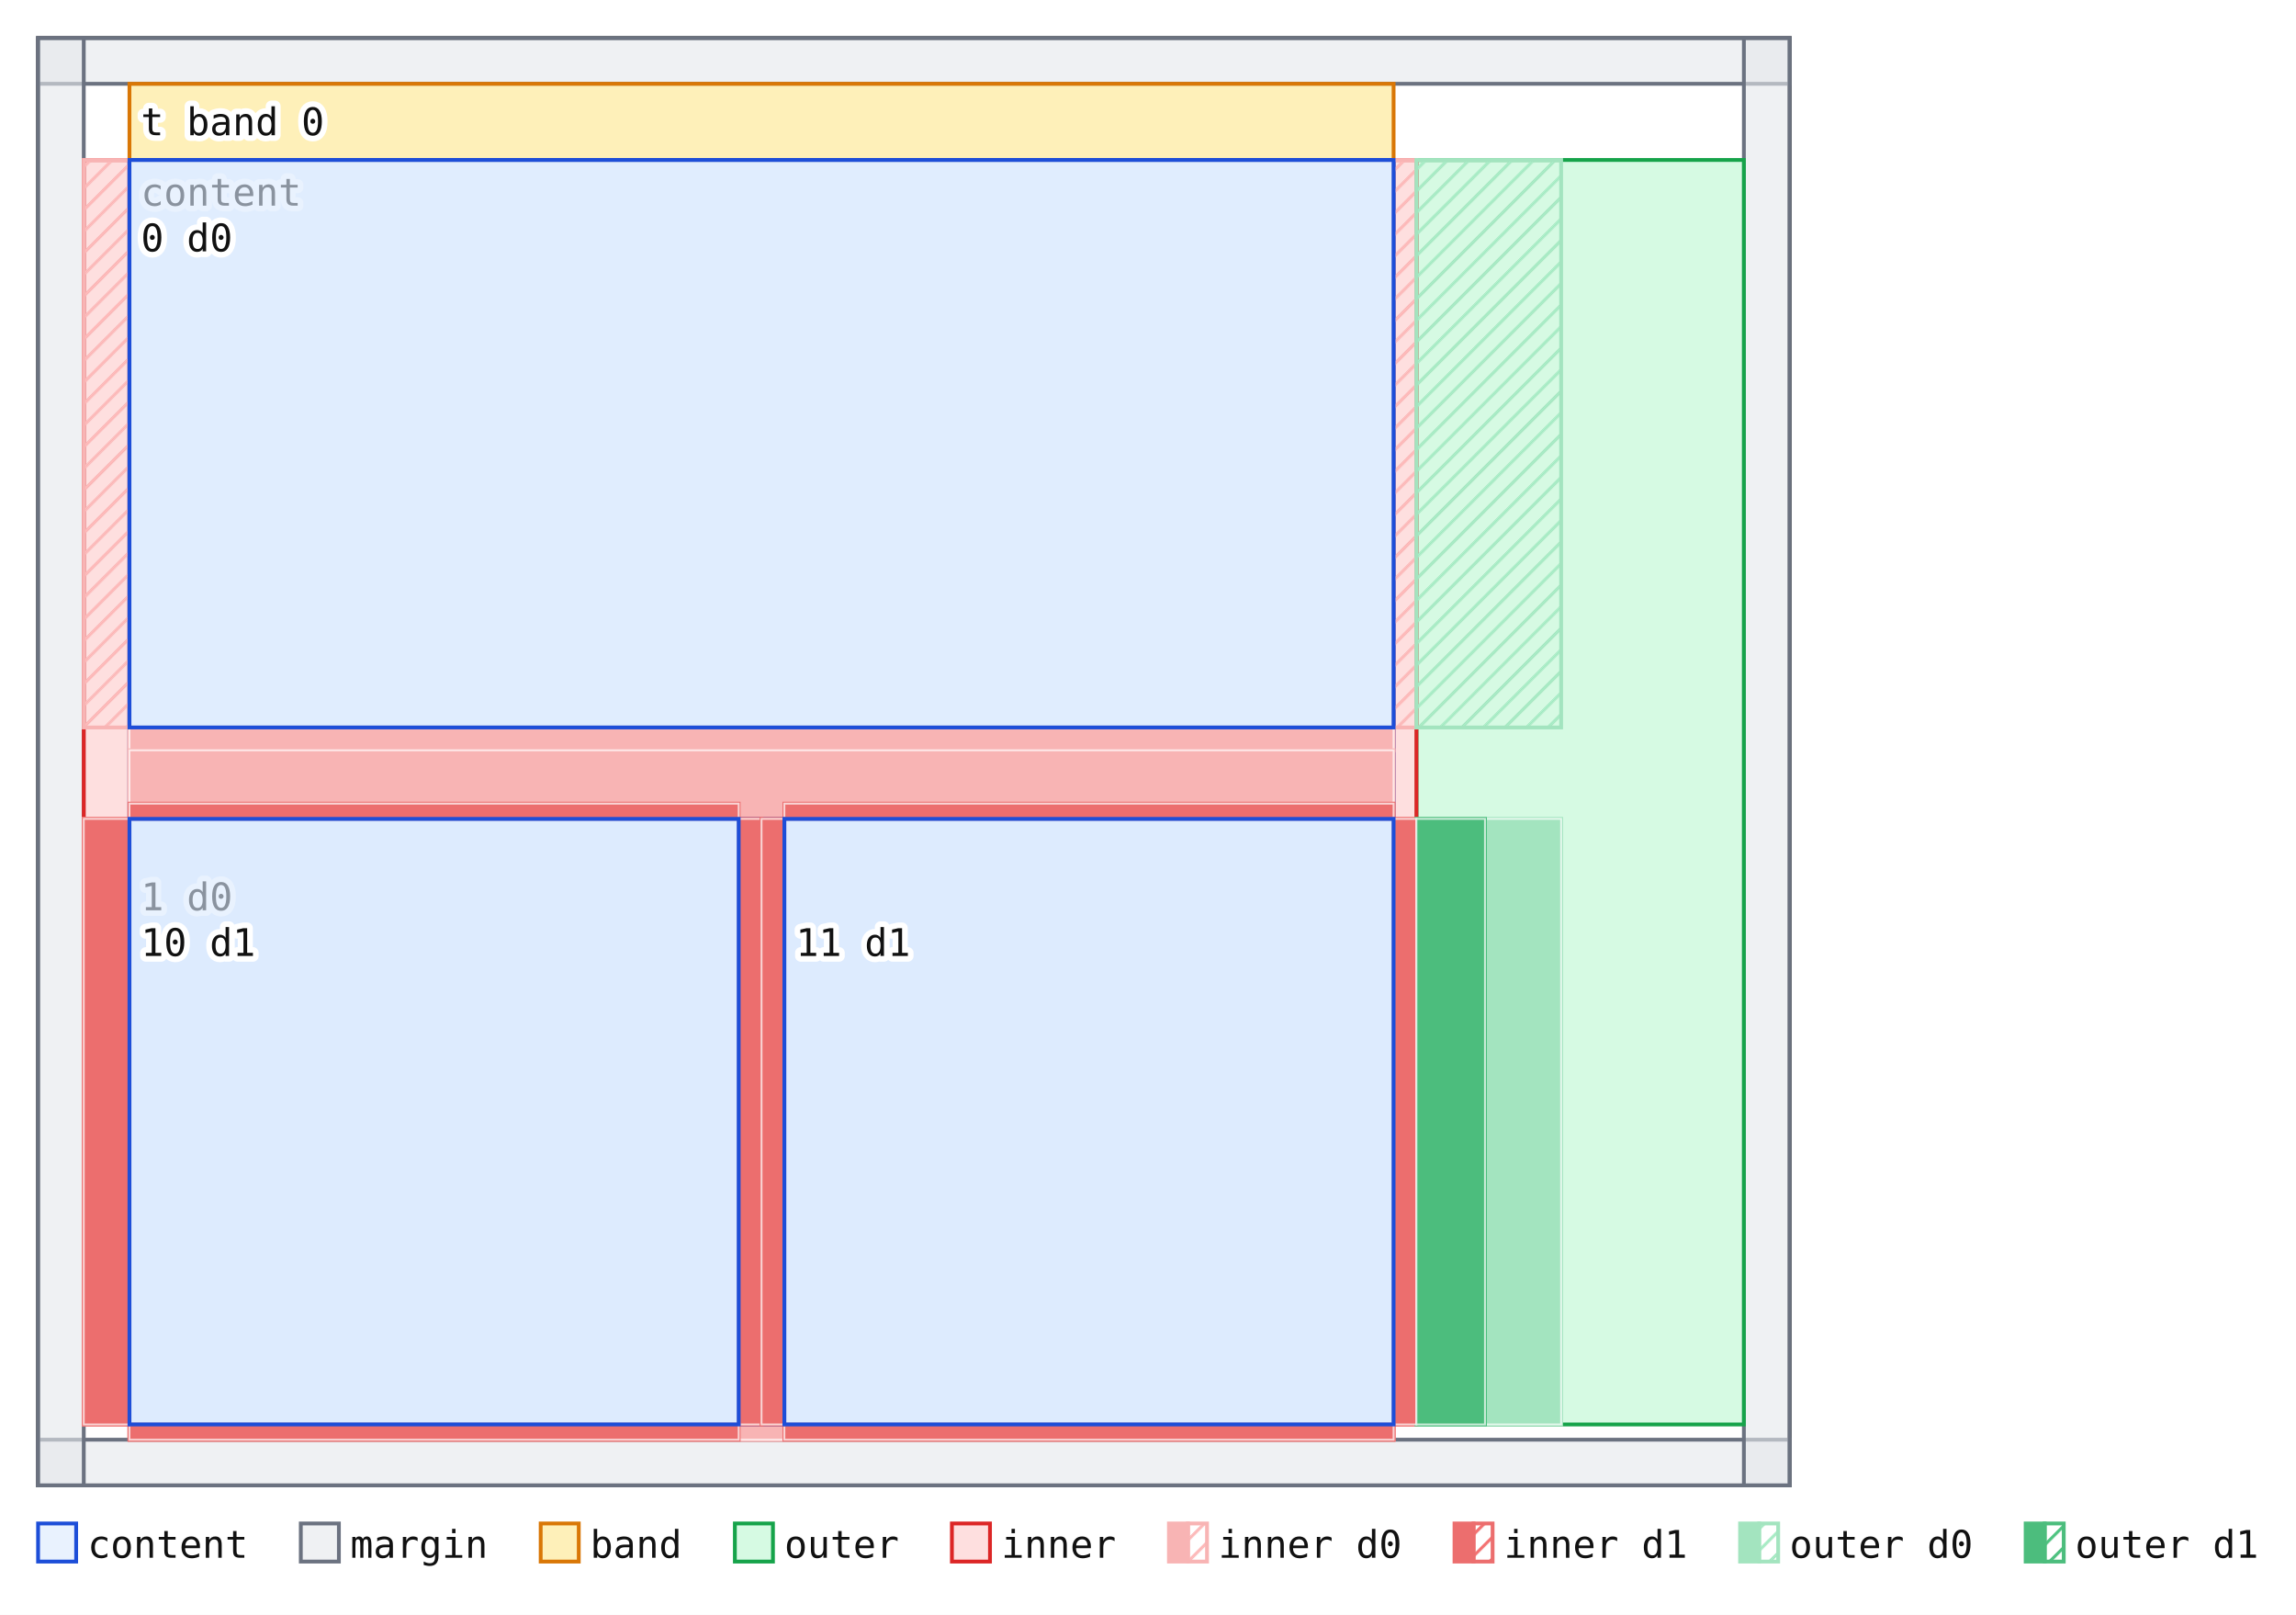
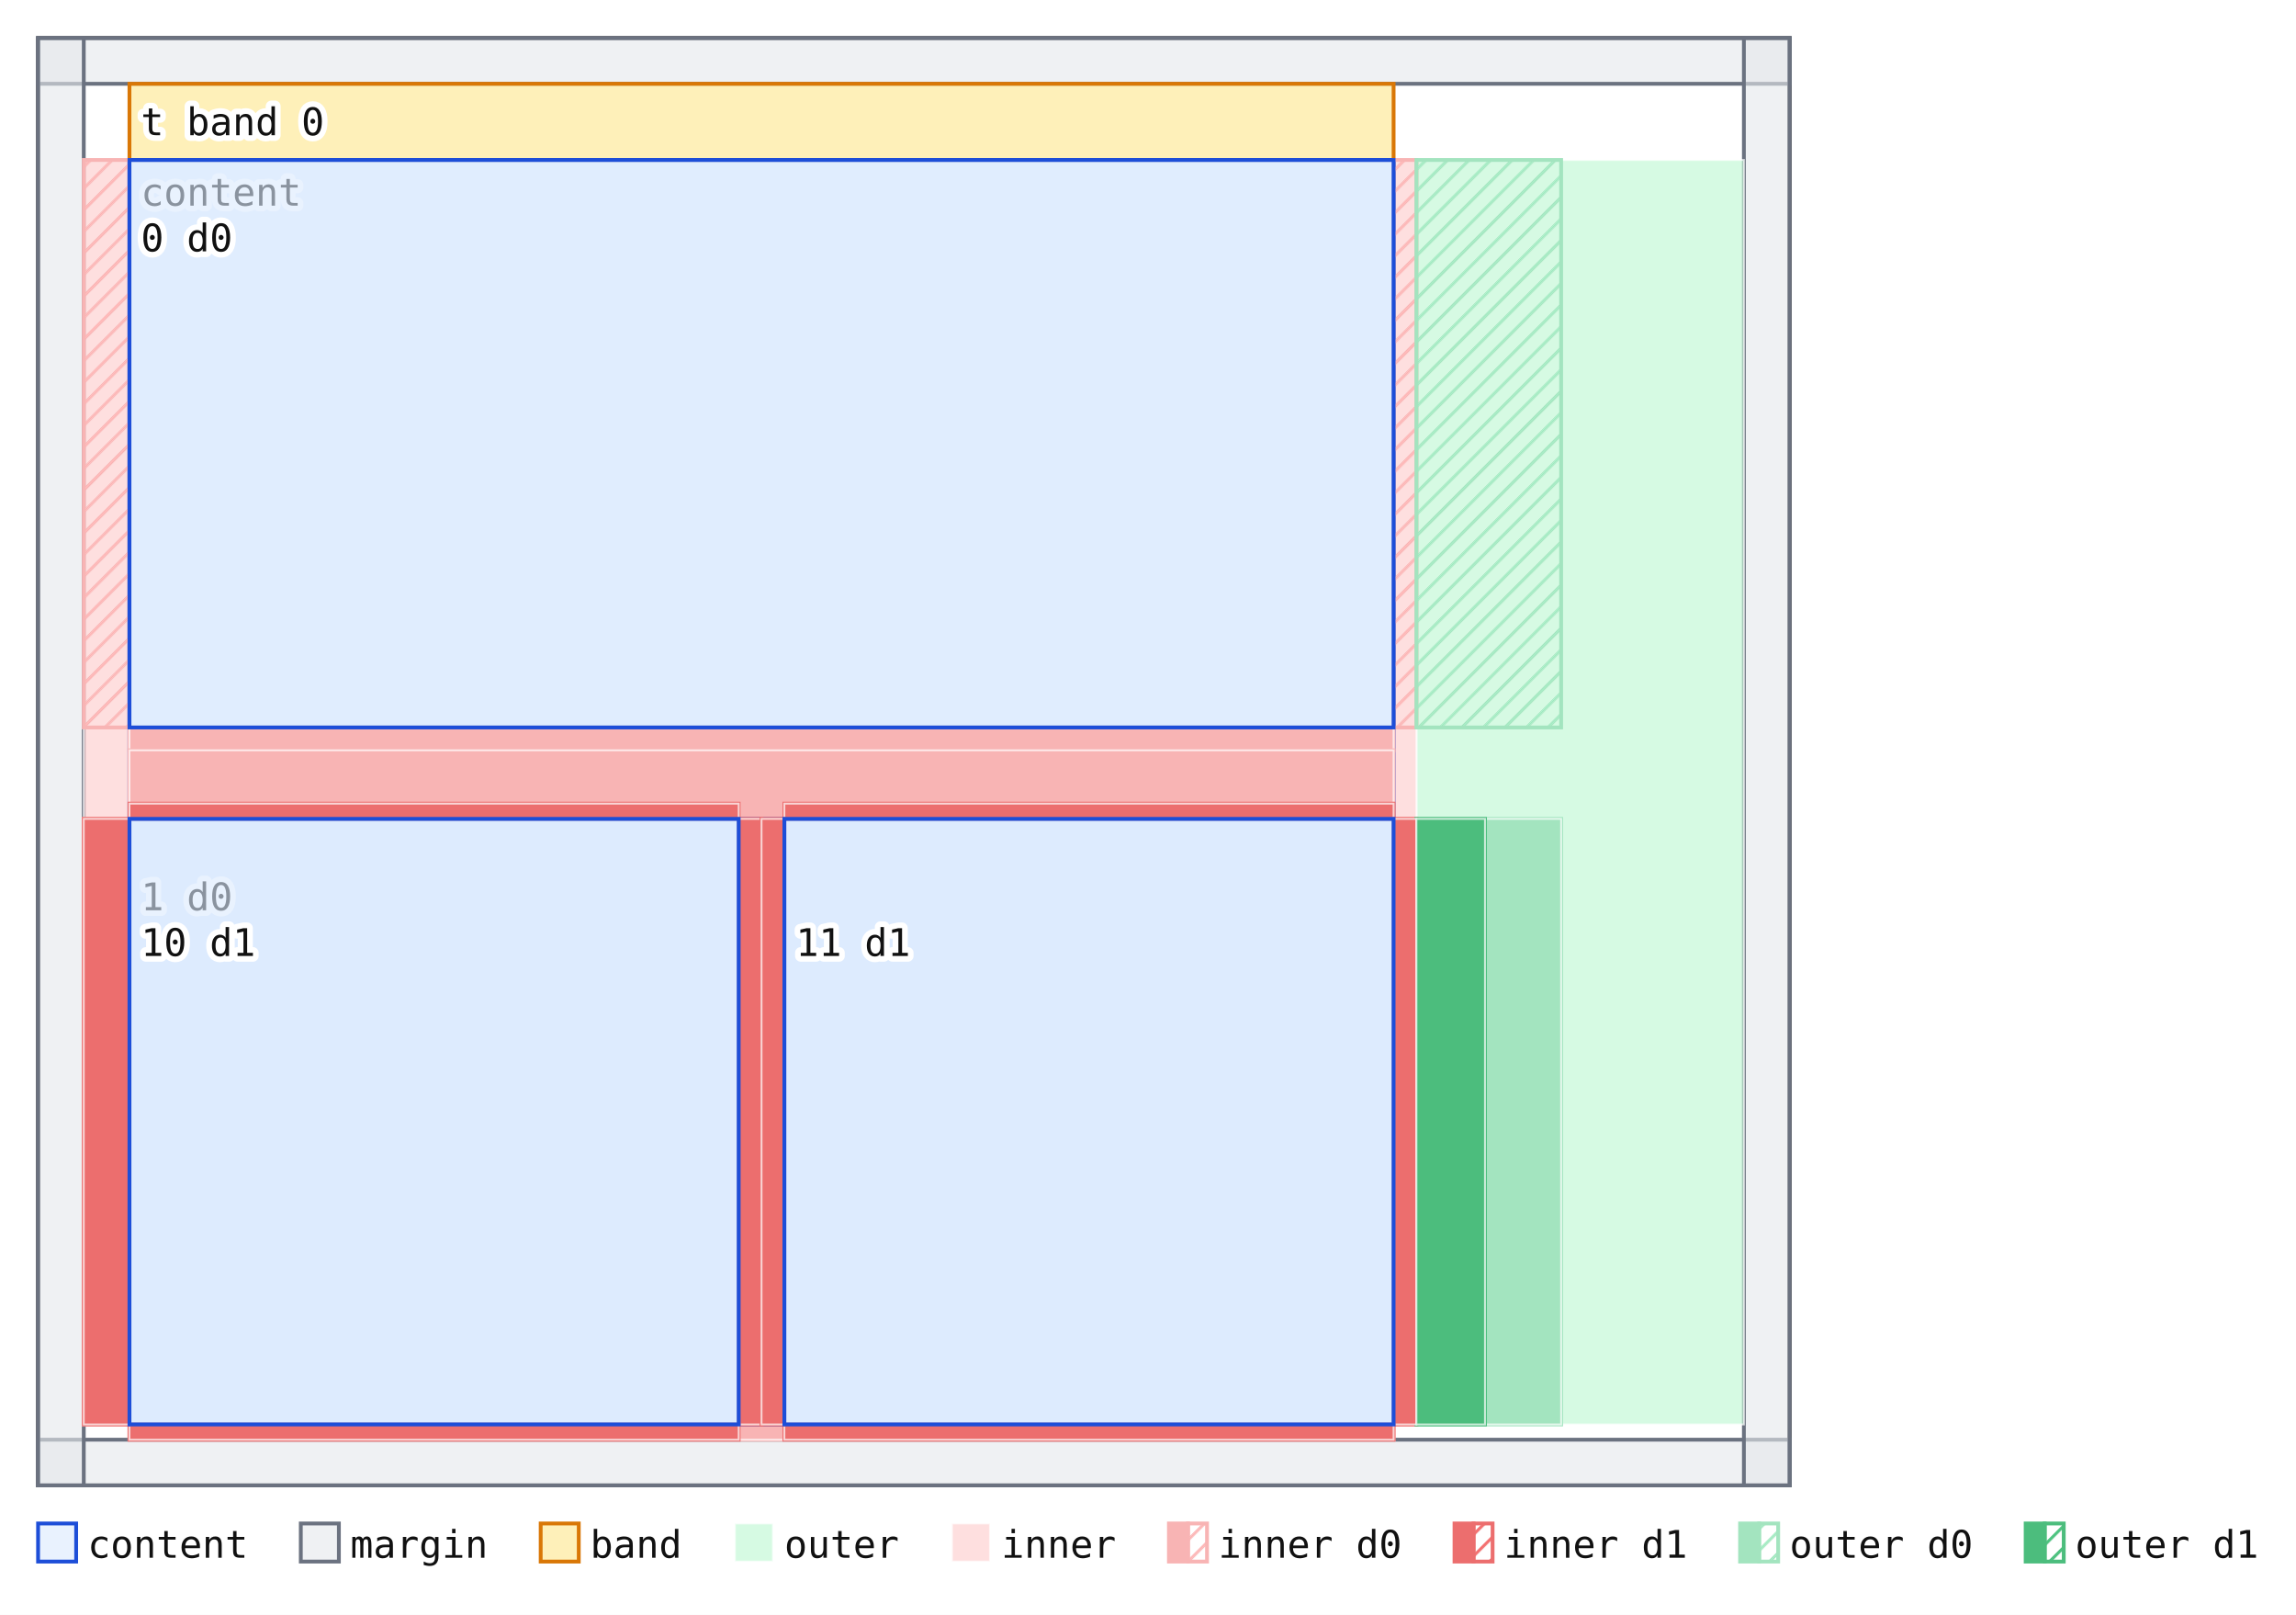
<svg xmlns="http://www.w3.org/2000/svg" viewBox="-10 -10 603 424" font-family="monospace" font-size="10">
  <defs>
    <pattern id="hatch-i0" patternUnits="userSpaceOnUse" width="4" height="4" patternTransform="rotate(45)">
      <line x1="0" y1="0" x2="0" y2="4" stroke="#f8b4b4" stroke-width="1.6" />
    </pattern>
    <pattern id="hatch-i1" patternUnits="userSpaceOnUse" width="4" height="4" patternTransform="rotate(45)">
      <line x1="0" y1="0" x2="0" y2="4" stroke="#ec6e6e" stroke-width="1.6" />
    </pattern>
    <pattern id="hatch-o0" patternUnits="userSpaceOnUse" width="4" height="4" patternTransform="rotate(45)">
      <line x1="0" y1="0" x2="0" y2="4" stroke="#a3e4bf" stroke-width="1.6" />
    </pattern>
    <pattern id="hatch-o1" patternUnits="userSpaceOnUse" width="4" height="4" patternTransform="rotate(45)">
      <line x1="0" y1="0" x2="0" y2="4" stroke="#4cbd7d" stroke-width="1.6" />
    </pattern>
  </defs>
  <rect x="-10" y="-10" width="603" height="424" fill="#ffffff" />
  <rect x="0" y="0" width="460" height="380" fill="none" stroke="#111111" stroke-width="1" />
  <rect x="0" y="0" width="460" height="12" fill="#e5e7eb" fill-opacity="0.6" stroke="#6b7280" />
  <rect x="24" y="12" width="332" height="20" fill="#fde68a" fill-opacity="0.6" stroke="#d97706" />
  <text x="27" y="25.5" fill="#111111" stroke="#ffffff" stroke-width="3" stroke-linejoin="round" paint-order="stroke">t band 0</text>
  <rect x="0" y="368" width="460" height="12" fill="#e5e7eb" fill-opacity="0.6" stroke="#6b7280" />
-   <rect x="24" y="364" width="332" height="4" fill="#fecaca" fill-opacity="0.6" stroke="#dc2626" />
+   <rect x="24" y="364" width="332" height="4" fill="#fecaca" fill-opacity="0.6" stroke="#ffffff" stroke-width="0.5" stroke-opacity="0.7" />
  <rect x="0" y="0" width="12" height="380" fill="#e5e7eb" fill-opacity="0.6" stroke="#6b7280" />
-   <rect x="12" y="32" width="12" height="332" fill="#fecaca" fill-opacity="0.6" stroke="#dc2626" />
+   <rect x="12" y="32" width="12" height="332" fill="#fecaca" fill-opacity="0.6" stroke="#ffffff" stroke-width="0.5" stroke-opacity="0.7" />
  <rect x="448" y="0" width="12" height="380" fill="#e5e7eb" fill-opacity="0.6" stroke="#6b7280" />
-   <rect x="362" y="32" width="86" height="332" fill="#bbf7d0" fill-opacity="0.6" stroke="#16a34a" />
-   <rect x="356" y="32" width="6" height="332" fill="#fecaca" fill-opacity="0.6" stroke="#dc2626" />
+   <rect x="362" y="32" width="86" height="332" fill="#bbf7d0" fill-opacity="0.6" stroke="#ffffff" stroke-width="0.5" stroke-opacity="0.7" />
+   <rect x="356" y="32" width="6" height="332" fill="#fecaca" fill-opacity="0.6" stroke="#ffffff" stroke-width="0.5" stroke-opacity="0.7" />
  <rect x="24" y="32" width="332" height="332" fill="#dbeafe" fill-opacity="0.6" stroke="#1d4ed8" />
  <text x="27" y="44" fill="#111111" stroke="#ffffff" stroke-width="3" stroke-linejoin="round" paint-order="stroke">content</text>
  <rect x="356" y="32" width="6" height="149" fill="url(#hatch-i0)" stroke="#f8b4b4" stroke-width="1" />
  <rect x="362" y="32" width="38" height="149" fill="url(#hatch-o0)" stroke="#a3e4bf" stroke-width="1" />
  <rect x="24" y="181" width="332" height="6" fill="url(#hatch-i0)" stroke="#f8b4b4" stroke-width="1" />
  <rect x="24" y="181" width="332" height="6" fill="#f8b4b4" stroke="#ffffff" stroke-width="0.5" stroke-opacity="0.7" />
  <rect x="12" y="32" width="12" height="149" fill="url(#hatch-i0)" stroke="#f8b4b4" stroke-width="1" />
  <rect x="24" y="32" width="332" height="149" fill="#dbeafe" fill-opacity="0.6" stroke="#1d4ed8" />
  <text x="27" y="56" fill="#111111" stroke="#ffffff" stroke-width="3" stroke-linejoin="round" paint-order="stroke">0 d0</text>
  <rect x="24" y="187" width="332" height="18" fill="url(#hatch-i0)" stroke="#f8b4b4" stroke-width="1" />
  <rect x="24" y="187" width="332" height="18" fill="#f8b4b4" stroke="#ffffff" stroke-width="0.5" stroke-opacity="0.7" />
  <rect x="356" y="205" width="6" height="159" fill="url(#hatch-i0)" stroke="#f8b4b4" stroke-width="1" />
  <rect x="362" y="205" width="38" height="159" fill="url(#hatch-o0)" stroke="#a3e4bf" stroke-width="1" />
  <rect x="356" y="205" width="6" height="159" fill="#f8b4b4" stroke="#ffffff" stroke-width="0.5" stroke-opacity="0.7" />
  <rect x="362" y="205" width="38" height="159" fill="#a3e4bf" stroke="#ffffff" stroke-width="0.5" stroke-opacity="0.7" />
  <rect x="24" y="364" width="332" height="4" fill="url(#hatch-i0)" stroke="#f8b4b4" stroke-width="1" />
  <rect x="24" y="364" width="332" height="4" fill="#f8b4b4" stroke="#ffffff" stroke-width="0.5" stroke-opacity="0.7" />
  <rect x="12" y="205" width="12" height="159" fill="url(#hatch-i0)" stroke="#f8b4b4" stroke-width="1" />
  <rect x="12" y="205" width="12" height="159" fill="#f8b4b4" stroke="#ffffff" stroke-width="0.5" stroke-opacity="0.7" />
  <rect x="24" y="205" width="332" height="159" fill="#dbeafe" fill-opacity="0.6" stroke="#1d4ed8" />
  <text x="27" y="229" fill="#111111" stroke="#ffffff" stroke-width="3" stroke-linejoin="round" paint-order="stroke">1 d0</text>
  <rect x="24" y="201" width="160" height="4" fill="url(#hatch-i1)" stroke="#ec6e6e" stroke-width="1" />
  <rect x="24" y="201" width="160" height="4" fill="#ec6e6e" stroke="#ffffff" stroke-width="0.5" stroke-opacity="0.7" />
  <rect x="184" y="205" width="6" height="159" fill="url(#hatch-i1)" stroke="#ec6e6e" stroke-width="1" />
  <rect x="184" y="205" width="6" height="159" fill="#ec6e6e" stroke="#ffffff" stroke-width="0.5" stroke-opacity="0.7" />
  <rect x="24" y="364" width="160" height="4" fill="url(#hatch-i1)" stroke="#ec6e6e" stroke-width="1" />
  <rect x="24" y="364" width="160" height="4" fill="#ec6e6e" stroke="#ffffff" stroke-width="0.5" stroke-opacity="0.7" />
  <rect x="12" y="205" width="12" height="159" fill="url(#hatch-i1)" stroke="#ec6e6e" stroke-width="1" />
  <rect x="12" y="205" width="12" height="159" fill="#ec6e6e" stroke="#ffffff" stroke-width="0.5" stroke-opacity="0.7" />
  <rect x="24" y="205" width="160" height="159" fill="#dbeafe" fill-opacity="0.6" stroke="#1d4ed8" />
  <text x="27" y="241" fill="#111111" stroke="#ffffff" stroke-width="3" stroke-linejoin="round" paint-order="stroke">10 d1</text>
  <rect x="196" y="201" width="160" height="4" fill="url(#hatch-i1)" stroke="#ec6e6e" stroke-width="1" />
  <rect x="196" y="201" width="160" height="4" fill="#ec6e6e" stroke="#ffffff" stroke-width="0.5" stroke-opacity="0.7" />
  <rect x="356" y="205" width="6" height="159" fill="url(#hatch-i1)" stroke="#ec6e6e" stroke-width="1" />
  <rect x="362" y="205" width="18" height="159" fill="url(#hatch-o1)" stroke="#4cbd7d" stroke-width="1" />
  <rect x="356" y="205" width="6" height="159" fill="#ec6e6e" stroke="#ffffff" stroke-width="0.5" stroke-opacity="0.7" />
  <rect x="362" y="205" width="18" height="159" fill="#4cbd7d" stroke="#ffffff" stroke-width="0.5" stroke-opacity="0.7" />
  <rect x="196" y="364" width="160" height="4" fill="url(#hatch-i1)" stroke="#ec6e6e" stroke-width="1" />
  <rect x="196" y="364" width="160" height="4" fill="#ec6e6e" stroke="#ffffff" stroke-width="0.5" stroke-opacity="0.7" />
  <rect x="190" y="205" width="6" height="159" fill="url(#hatch-i1)" stroke="#ec6e6e" stroke-width="1" />
  <rect x="190" y="205" width="6" height="159" fill="#ec6e6e" stroke="#ffffff" stroke-width="0.5" stroke-opacity="0.7" />
  <rect x="196" y="205" width="160" height="159" fill="#dbeafe" fill-opacity="0.6" stroke="#1d4ed8" />
  <text x="199" y="241" fill="#111111" stroke="#ffffff" stroke-width="3" stroke-linejoin="round" paint-order="stroke">11 d1</text>
  <rect x="0" y="390" width="10" height="10" fill="#dbeafe" fill-opacity="0.6" stroke="#1d4ed8" />
  <text x="13" y="399" fill="#111111" stroke="#ffffff" stroke-width="3" stroke-linejoin="round" paint-order="stroke">content</text>
  <rect x="69" y="390" width="10" height="10" fill="#e5e7eb" fill-opacity="0.6" stroke="#6b7280" />
  <text x="82" y="399" fill="#111111" stroke="#ffffff" stroke-width="3" stroke-linejoin="round" paint-order="stroke">margin</text>
  <rect x="132" y="390" width="10" height="10" fill="#fde68a" fill-opacity="0.6" stroke="#d97706" />
  <text x="145" y="399" fill="#111111" stroke="#ffffff" stroke-width="3" stroke-linejoin="round" paint-order="stroke">band</text>
-   <rect x="183" y="390" width="10" height="10" fill="#bbf7d0" fill-opacity="0.6" stroke="#16a34a" />
+   <rect x="183" y="390" width="10" height="10" fill="#bbf7d0" fill-opacity="0.6" stroke="#ffffff" stroke-width="0.5" stroke-opacity="0.7" />
  <text x="196" y="399" fill="#111111" stroke="#ffffff" stroke-width="3" stroke-linejoin="round" paint-order="stroke">outer</text>
-   <rect x="240" y="390" width="10" height="10" fill="#fecaca" fill-opacity="0.6" stroke="#dc2626" />
+   <rect x="240" y="390" width="10" height="10" fill="#fecaca" fill-opacity="0.6" stroke="#ffffff" stroke-width="0.5" stroke-opacity="0.7" />
  <text x="253" y="399" fill="#111111" stroke="#ffffff" stroke-width="3" stroke-linejoin="round" paint-order="stroke">inner</text>
  <rect x="297" y="390" width="5" height="10" fill="#f8b4b4" stroke="#f8b4b4" stroke-width="1" />
  <rect x="302" y="390" width="5" height="10" fill="url(#hatch-i0)" stroke="#f8b4b4" stroke-width="1" />
  <text x="310" y="399" fill="#111111" stroke="#ffffff" stroke-width="3" stroke-linejoin="round" paint-order="stroke">inner d0</text>
  <rect x="372" y="390" width="5" height="10" fill="#ec6e6e" stroke="#ec6e6e" stroke-width="1" />
  <rect x="377" y="390" width="5" height="10" fill="url(#hatch-i1)" stroke="#ec6e6e" stroke-width="1" />
  <text x="385" y="399" fill="#111111" stroke="#ffffff" stroke-width="3" stroke-linejoin="round" paint-order="stroke">inner d1</text>
  <rect x="447" y="390" width="5" height="10" fill="#a3e4bf" stroke="#a3e4bf" stroke-width="1" />
  <rect x="452" y="390" width="5" height="10" fill="url(#hatch-o0)" stroke="#a3e4bf" stroke-width="1" />
  <text x="460" y="399" fill="#111111" stroke="#ffffff" stroke-width="3" stroke-linejoin="round" paint-order="stroke">outer d0</text>
  <rect x="522" y="390" width="5" height="10" fill="#4cbd7d" stroke="#4cbd7d" stroke-width="1" />
  <rect x="527" y="390" width="5" height="10" fill="url(#hatch-o1)" stroke="#4cbd7d" stroke-width="1" />
  <text x="535" y="399" fill="#111111" stroke="#ffffff" stroke-width="3" stroke-linejoin="round" paint-order="stroke">outer d1</text>
</svg>
